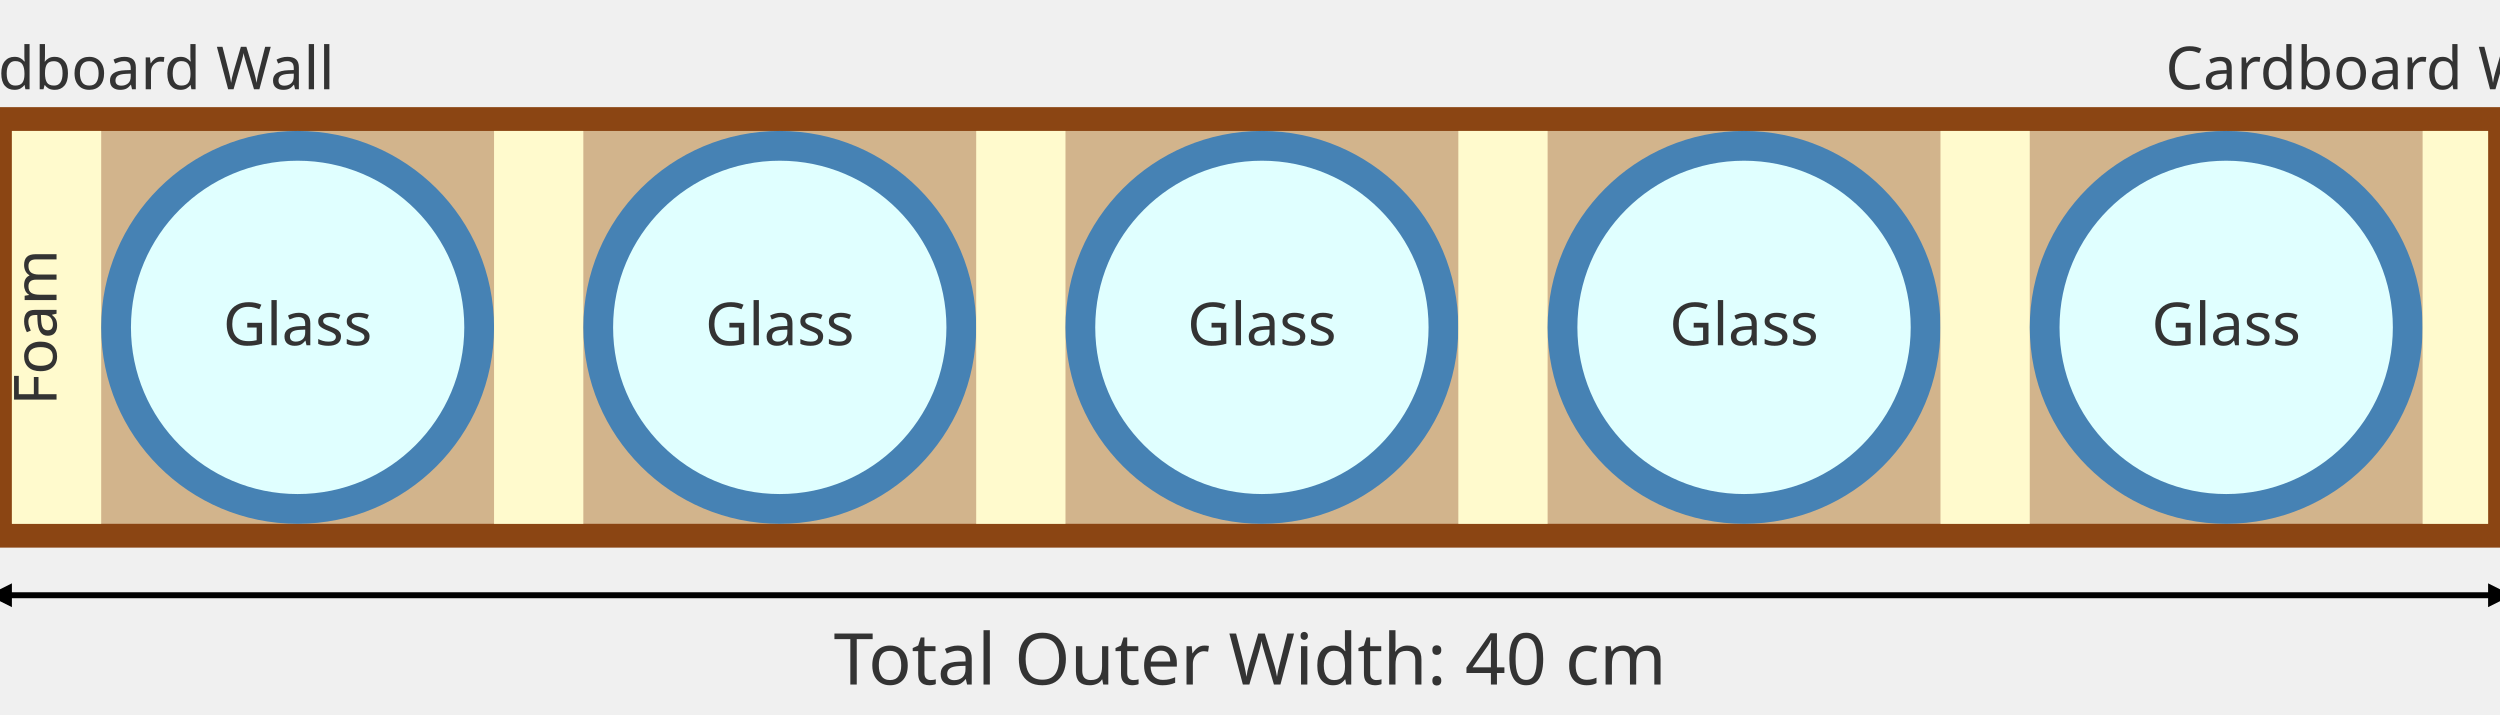
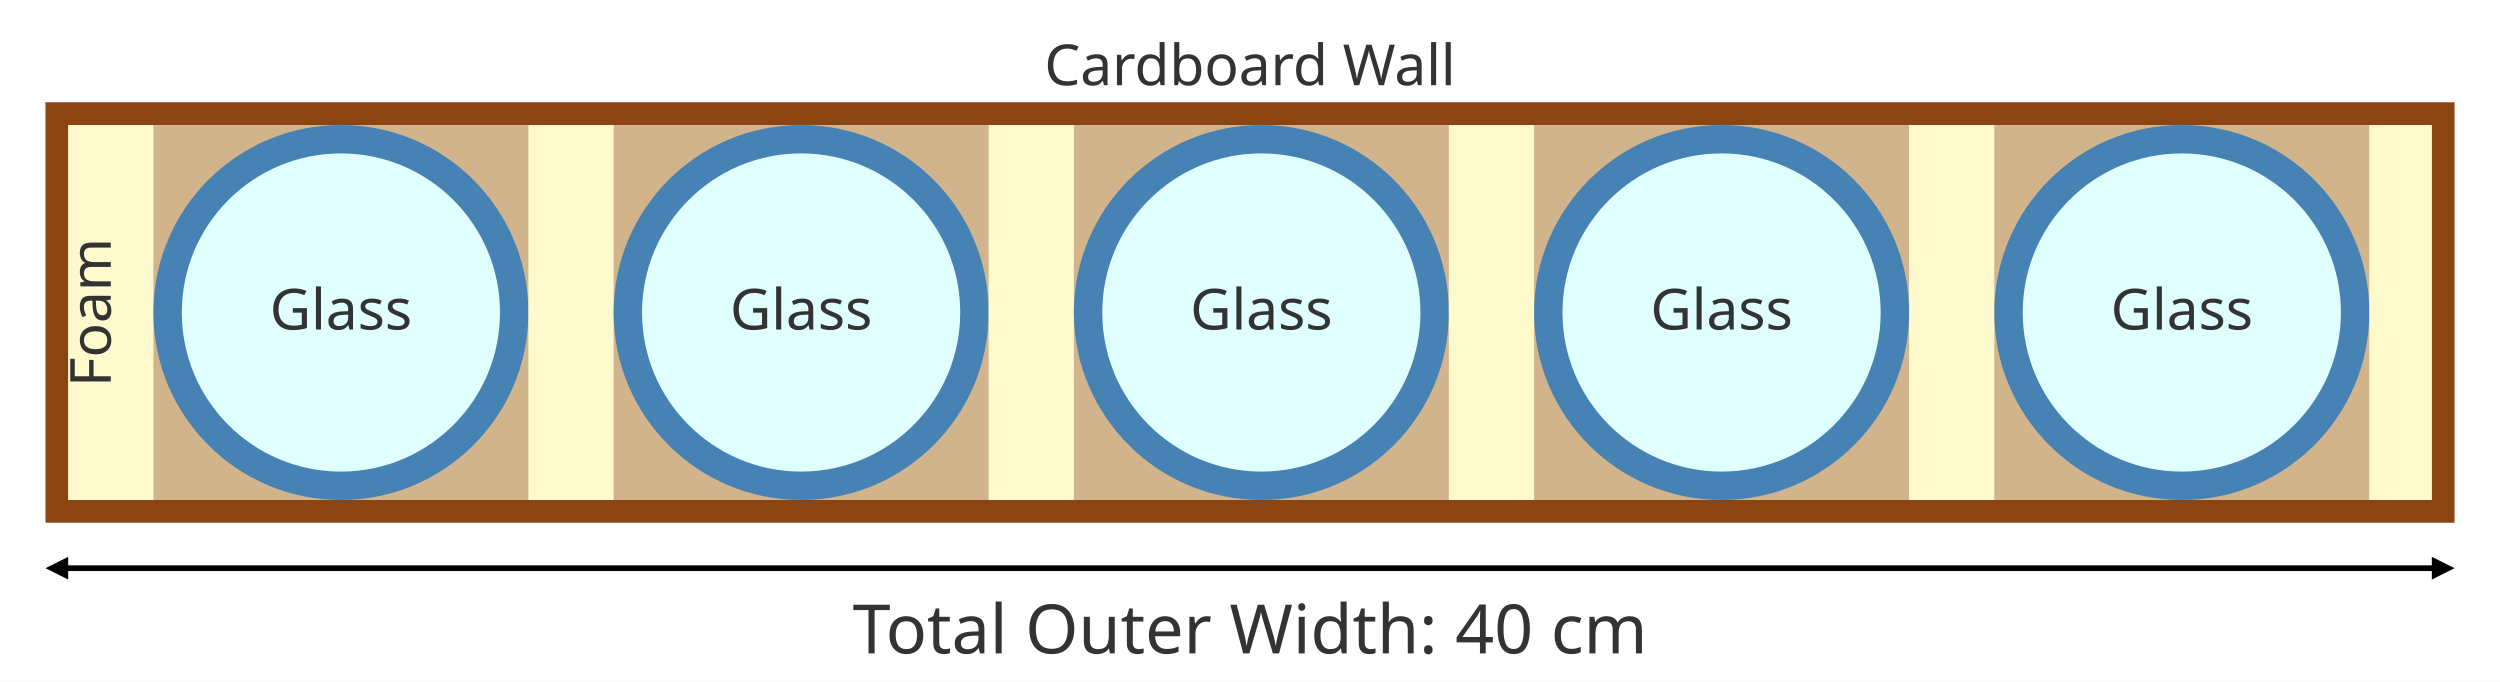
- <svg xmlns="http://www.w3.org/2000/svg" width="100%" viewBox="0 0 420 120" font-family="sans-serif" font-size="10">
+ <svg xmlns="http://www.w3.org/2000/svg" width="100%" viewBox="-10 0 440 120" font-family="sans-serif" font-size="10">
  <style>
    .box { fill: #D2B48C; stroke: #8B4513; }
    .foam { fill: #FFFACD; }
    .glass { fill: #E0FFFF; stroke: #4682B4; stroke-width: 5; }
    .text-label { text-anchor: middle; fill: #333; }
    .dim-line { stroke: black; stroke-width: 1; marker-start: url(#arrow); marker-end: url(#arrow); }
  </style>
  <defs>
    <marker id="arrow" viewBox="0 0 10 10" refX="5" refY="5" markerWidth="4" markerHeight="4" orient="auto-start-reverse">
      <path d="M 0 0 L 10 5 L 0 10 z" fill="black" />
    </marker>
  </defs>
+   <rect x="-10" y="0" width="440" height="120" fill="white" />
  <rect x="0" y="20" width="420" height="70" class="box" stroke-width="4" />
  <g transform="translate(2, 20)">
    <rect x="0" y="2" width="15" height="66" class="foam" />
    <text x="7.5" y="35" class="text-label" transform="rotate(-90, 7.5, 35)">Foam</text>
    <circle cx="48" cy="35" r="30.5" class="glass" />
    <text x="48" y="38" class="text-label">Glass</text>
    <rect x="81" y="2" width="15" height="66" class="foam" />
    <circle cx="129" cy="35" r="30.5" class="glass" />
    <text x="129" y="38" class="text-label">Glass</text>
    <rect x="162" y="2" width="15" height="66" class="foam" />
    <circle cx="210" cy="35" r="30.5" class="glass" />
    <text x="210" y="38" class="text-label">Glass</text>
    <rect x="243" y="2" width="15" height="66" class="foam" />
    <circle cx="291" cy="35" r="30.5" class="glass" />
    <text x="291" y="38" class="text-label">Glass</text>
    <rect x="324" y="2" width="15" height="66" class="foam" />
    <circle cx="372" cy="35" r="30.5" class="glass" />
    <text x="372" y="38" class="text-label">Glass</text>
    <rect x="405" y="2" width="11" height="66" class="foam" />
  </g>
  <line x1="0" y1="100" x2="420" y2="100" class="dim-line" />
  <text x="210" y="115" class="text-label" font-size="12">Total Outer Width: 40 cm</text>
-   <text x="20" y="15" class="text-label">Cardboard Wall</text>
-   <text x="400" y="15" class="text-label">Cardboard Wall</text>
+   <text x="210" y="15" class="text-label">Cardboard Wall</text>
</svg>
